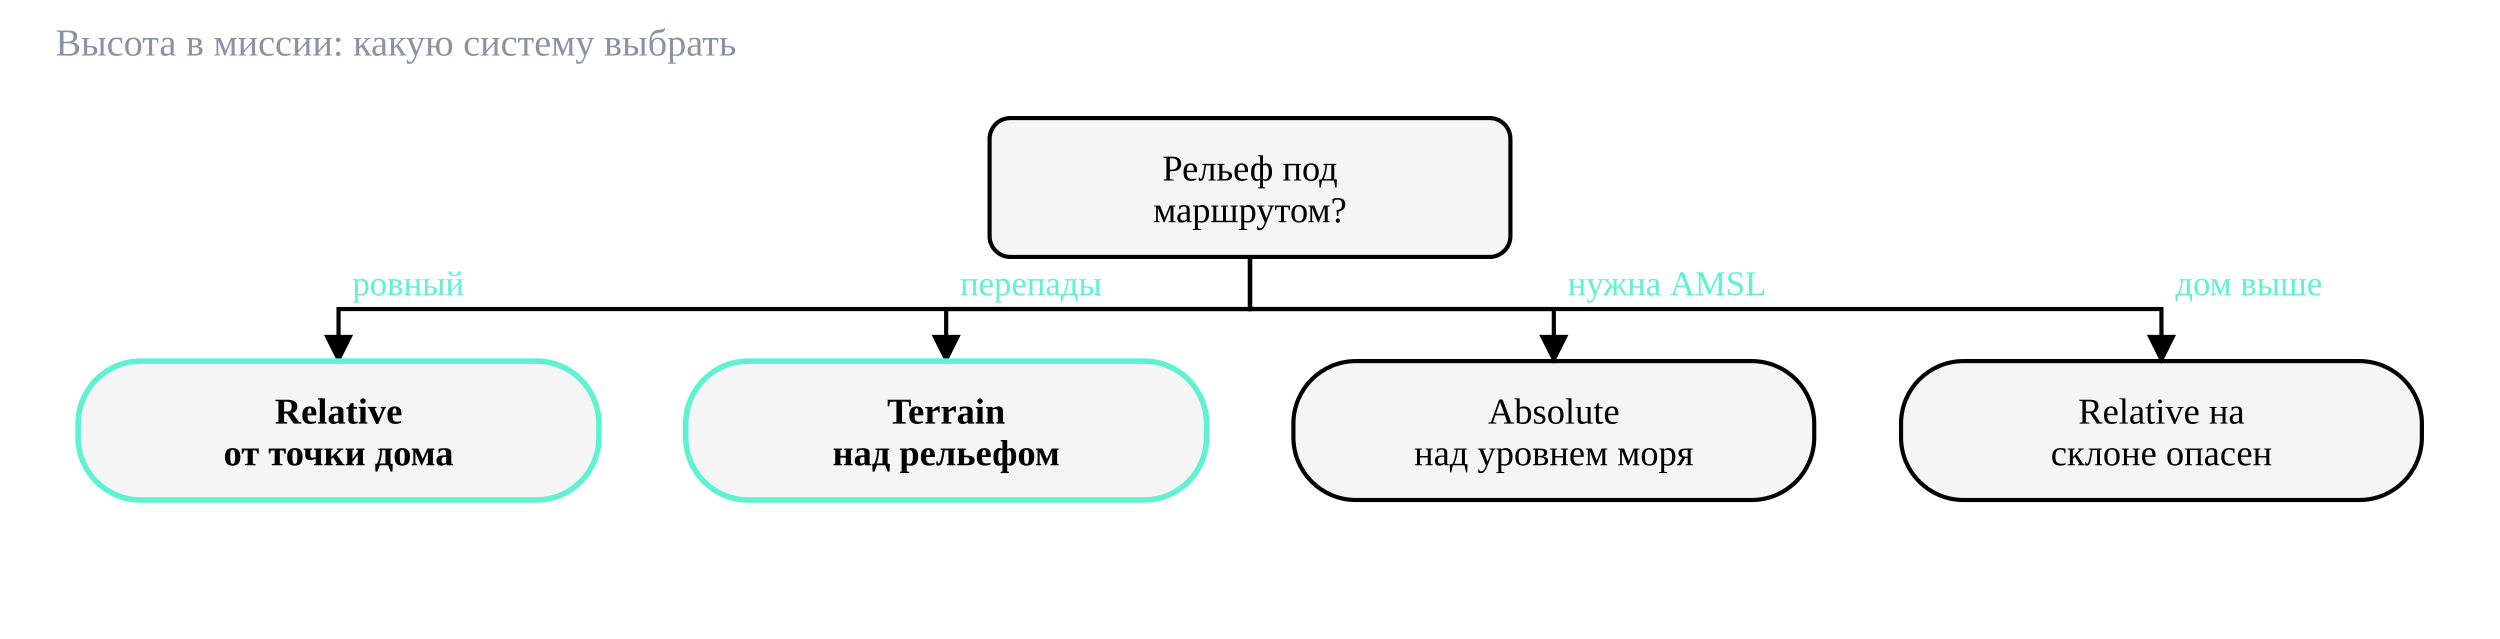
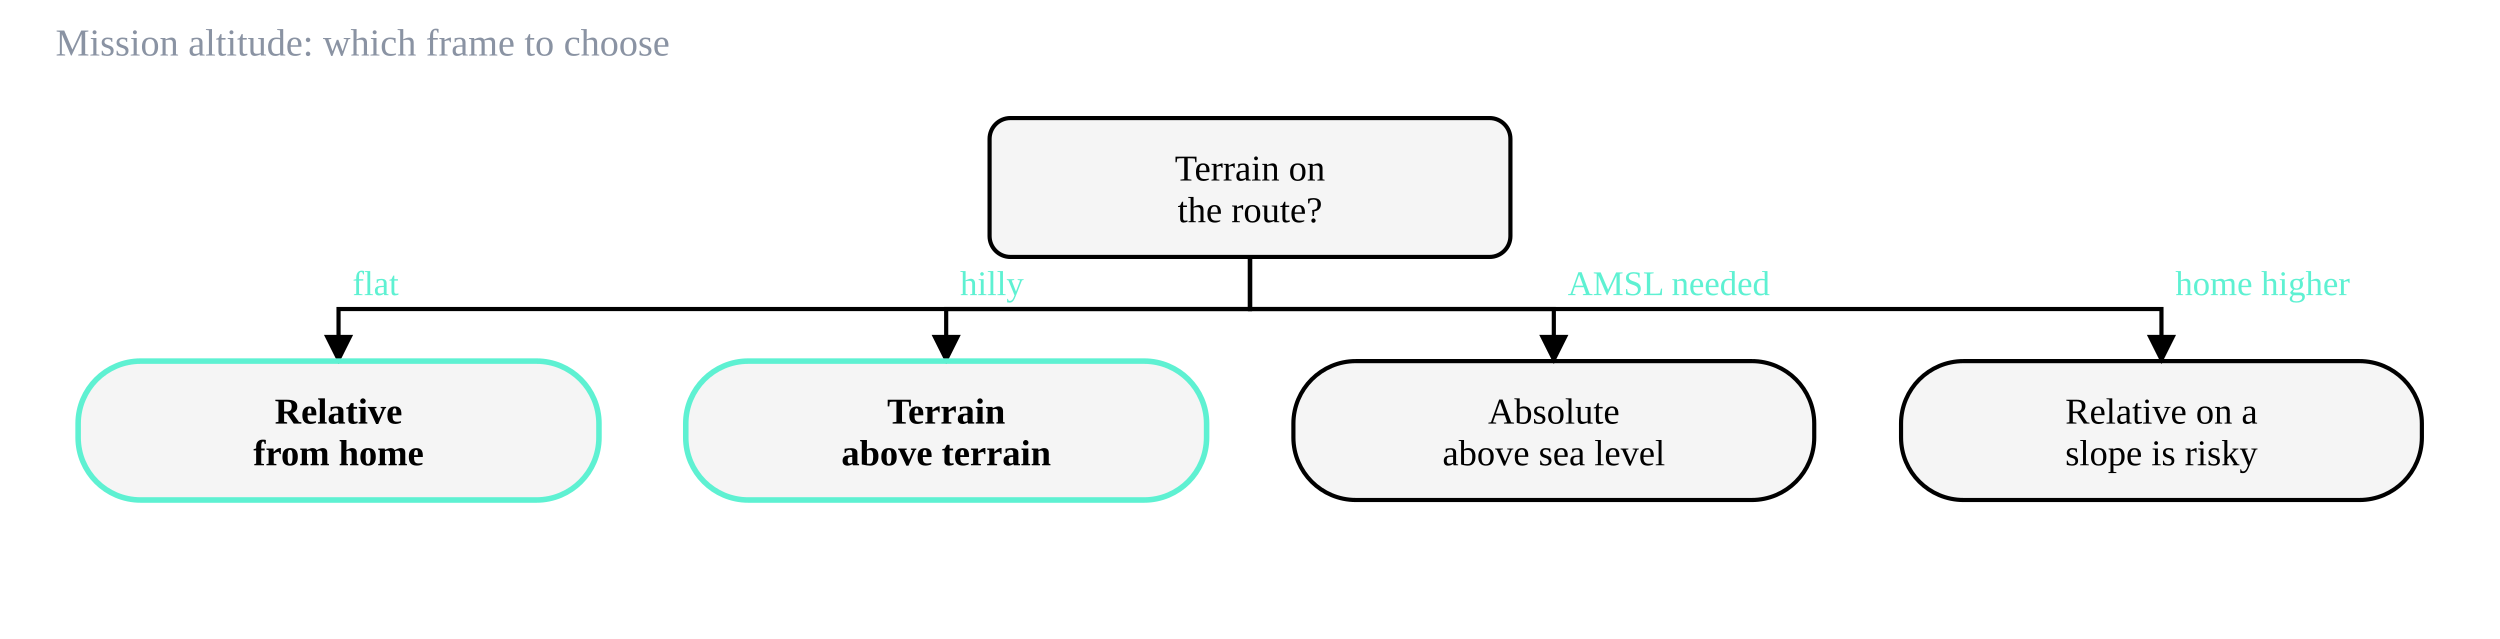
<svg xmlns="http://www.w3.org/2000/svg" viewBox="0 0 720 184" width="100%" role="img" aria-labelledby="t" style="max-width:720px;display:block;margin:0 auto">
  <style>text{font-family: var(--gc-font-mono, ui-monospace, Menlo, monospace); font-size: 12px;fill:currentColor} .m{fill:var(--gc-ink-muted, #8a93a3)} .a{fill:var(--gc-accent-hud, #5ef1d2)} .w{fill:var(--gc-signal-amber, #f0b24c)} .d{fill:var(--gc-signal-red, #e8636b)} .box{fill:var(--gc-surface-200, rgba(128,128,128,0.08));stroke:currentColor;stroke-width:1.2} .boxa{fill:var(--gc-surface-200, rgba(128,128,128,0.08));stroke:var(--gc-accent-hud, #5ef1d2);stroke-width:1.6} .ln{stroke:currentColor;stroke-width:1.2;fill:none} .lna{stroke:var(--gc-accent-hud, #5ef1d2);stroke-width:1.6;fill:none} .lnm{stroke:var(--gc-ink-muted, #8a93a3);stroke-width:1;fill:none;stroke-dasharray:4 3} .t{font-size:11px} .b{font-weight:600}</style>
  <defs>
    <marker id="ar" viewBox="0 0 10 10" refX="9" refY="5" markerWidth="7" markerHeight="7" orient="auto-start-reverse">
      <path d="M0 0L10 5L0 10z" fill="currentColor" />
    </marker>
    <marker id="ara" viewBox="0 0 10 10" refX="9" refY="5" markerWidth="7" markerHeight="7" orient="auto-start-reverse">
      <path d="M0 0L10 5L0 10z" fill="var(--gc-accent-hud, #5ef1d2)" />
    </marker>
  </defs>
-   <text x="16" y="16" text-anchor="start" class="m t">Высота в миссии: какую систему выбрать</text>
+   <text x="16" y="16" text-anchor="start" class="m t">Mission altitude: which frame to choose</text>
  <rect class="box" x="285.0" y="34" width="150.0" height="40" rx="6" />
-   <text x="360.0" y="52.0" text-anchor="middle" style="font-size:10.5px">Рельеф под</text>
-   <text x="360.0" y="64.0" text-anchor="middle" style="font-size:10.5px">маршрутом?</text>
+   <text x="360.0" y="52.0" text-anchor="middle" style="font-size:10.5px">Terrain on</text>
+   <text x="360.0" y="64.0" text-anchor="middle" style="font-size:10.5px">the route?</text>
  <path class="ln" d="M360.0 74 L360.0 89.0 L97.5 89.0 L97.5 104" marker-end="url(#ar)" />
-   <text x="101.5" y="85.0" text-anchor="start" class="a t" style="font-size:10px">ровный</text>
+   <text x="101.5" y="85.0" text-anchor="start" class="a t" style="font-size:10px">flat</text>
  <rect class="boxa" x="22.5" y="104" width="150.0" height="40" rx="18" />
  <text x="97.5" y="122.0" text-anchor="middle" class="b" style="font-size:10.5px">Relative</text>
-   <text x="97.5" y="134.0" text-anchor="middle" class="b" style="font-size:10.5px">от точки дома</text>
+   <text x="97.5" y="134.0" text-anchor="middle" class="b" style="font-size:10.5px">from home</text>
  <path class="ln" d="M360.0 74 L360.0 89.0 L272.5 89.0 L272.5 104" marker-end="url(#ar)" />
-   <text x="276.5" y="85.0" text-anchor="start" class="a t" style="font-size:10px">перепады</text>
+   <text x="276.5" y="85.0" text-anchor="start" class="a t" style="font-size:10px">hilly</text>
  <rect class="boxa" x="197.5" y="104" width="150.0" height="40" rx="18" />
  <text x="272.5" y="122.0" text-anchor="middle" class="b" style="font-size:10.5px">Terrain</text>
-   <text x="272.5" y="134.0" text-anchor="middle" class="b" style="font-size:10.5px">над рельефом</text>
+   <text x="272.5" y="134.0" text-anchor="middle" class="b" style="font-size:10.5px">above terrain</text>
  <path class="ln" d="M360.0 74 L360.0 89.0 L447.5 89.0 L447.5 104" marker-end="url(#ar)" />
-   <text x="451.5" y="85.0" text-anchor="start" class="a t" style="font-size:10px">нужна AMSL</text>
+   <text x="451.5" y="85.0" text-anchor="start" class="a t" style="font-size:10px">AMSL needed</text>
  <rect class="box" x="372.5" y="104" width="150.0" height="40" rx="18" />
  <text x="447.5" y="122.0" text-anchor="middle" style="font-size:10.5px">Absolute</text>
-   <text x="447.5" y="134.0" text-anchor="middle" style="font-size:10.5px">над уровнем моря</text>
+   <text x="447.5" y="134.0" text-anchor="middle" style="font-size:10.5px">above sea level</text>
  <path class="ln" d="M360.0 74 L360.0 89.0 L622.5 89.0 L622.5 104" marker-end="url(#ar)" />
-   <text x="626.5" y="85.0" text-anchor="start" class="a t" style="font-size:10px">дом выше</text>
+   <text x="626.5" y="85.0" text-anchor="start" class="a t" style="font-size:10px">home higher</text>
  <rect class="box" x="547.5" y="104" width="150.0" height="40" rx="18" />
-   <text x="622.5" y="122.0" text-anchor="middle" style="font-size:10.5px">Relative на</text>
-   <text x="622.5" y="134.0" text-anchor="middle" style="font-size:10.5px">склоне опасен</text>
+   <text x="622.5" y="122.0" text-anchor="middle" style="font-size:10.5px">Relative on a</text>
+   <text x="622.5" y="134.0" text-anchor="middle" style="font-size:10.5px">slope is risky</text>
</svg>
